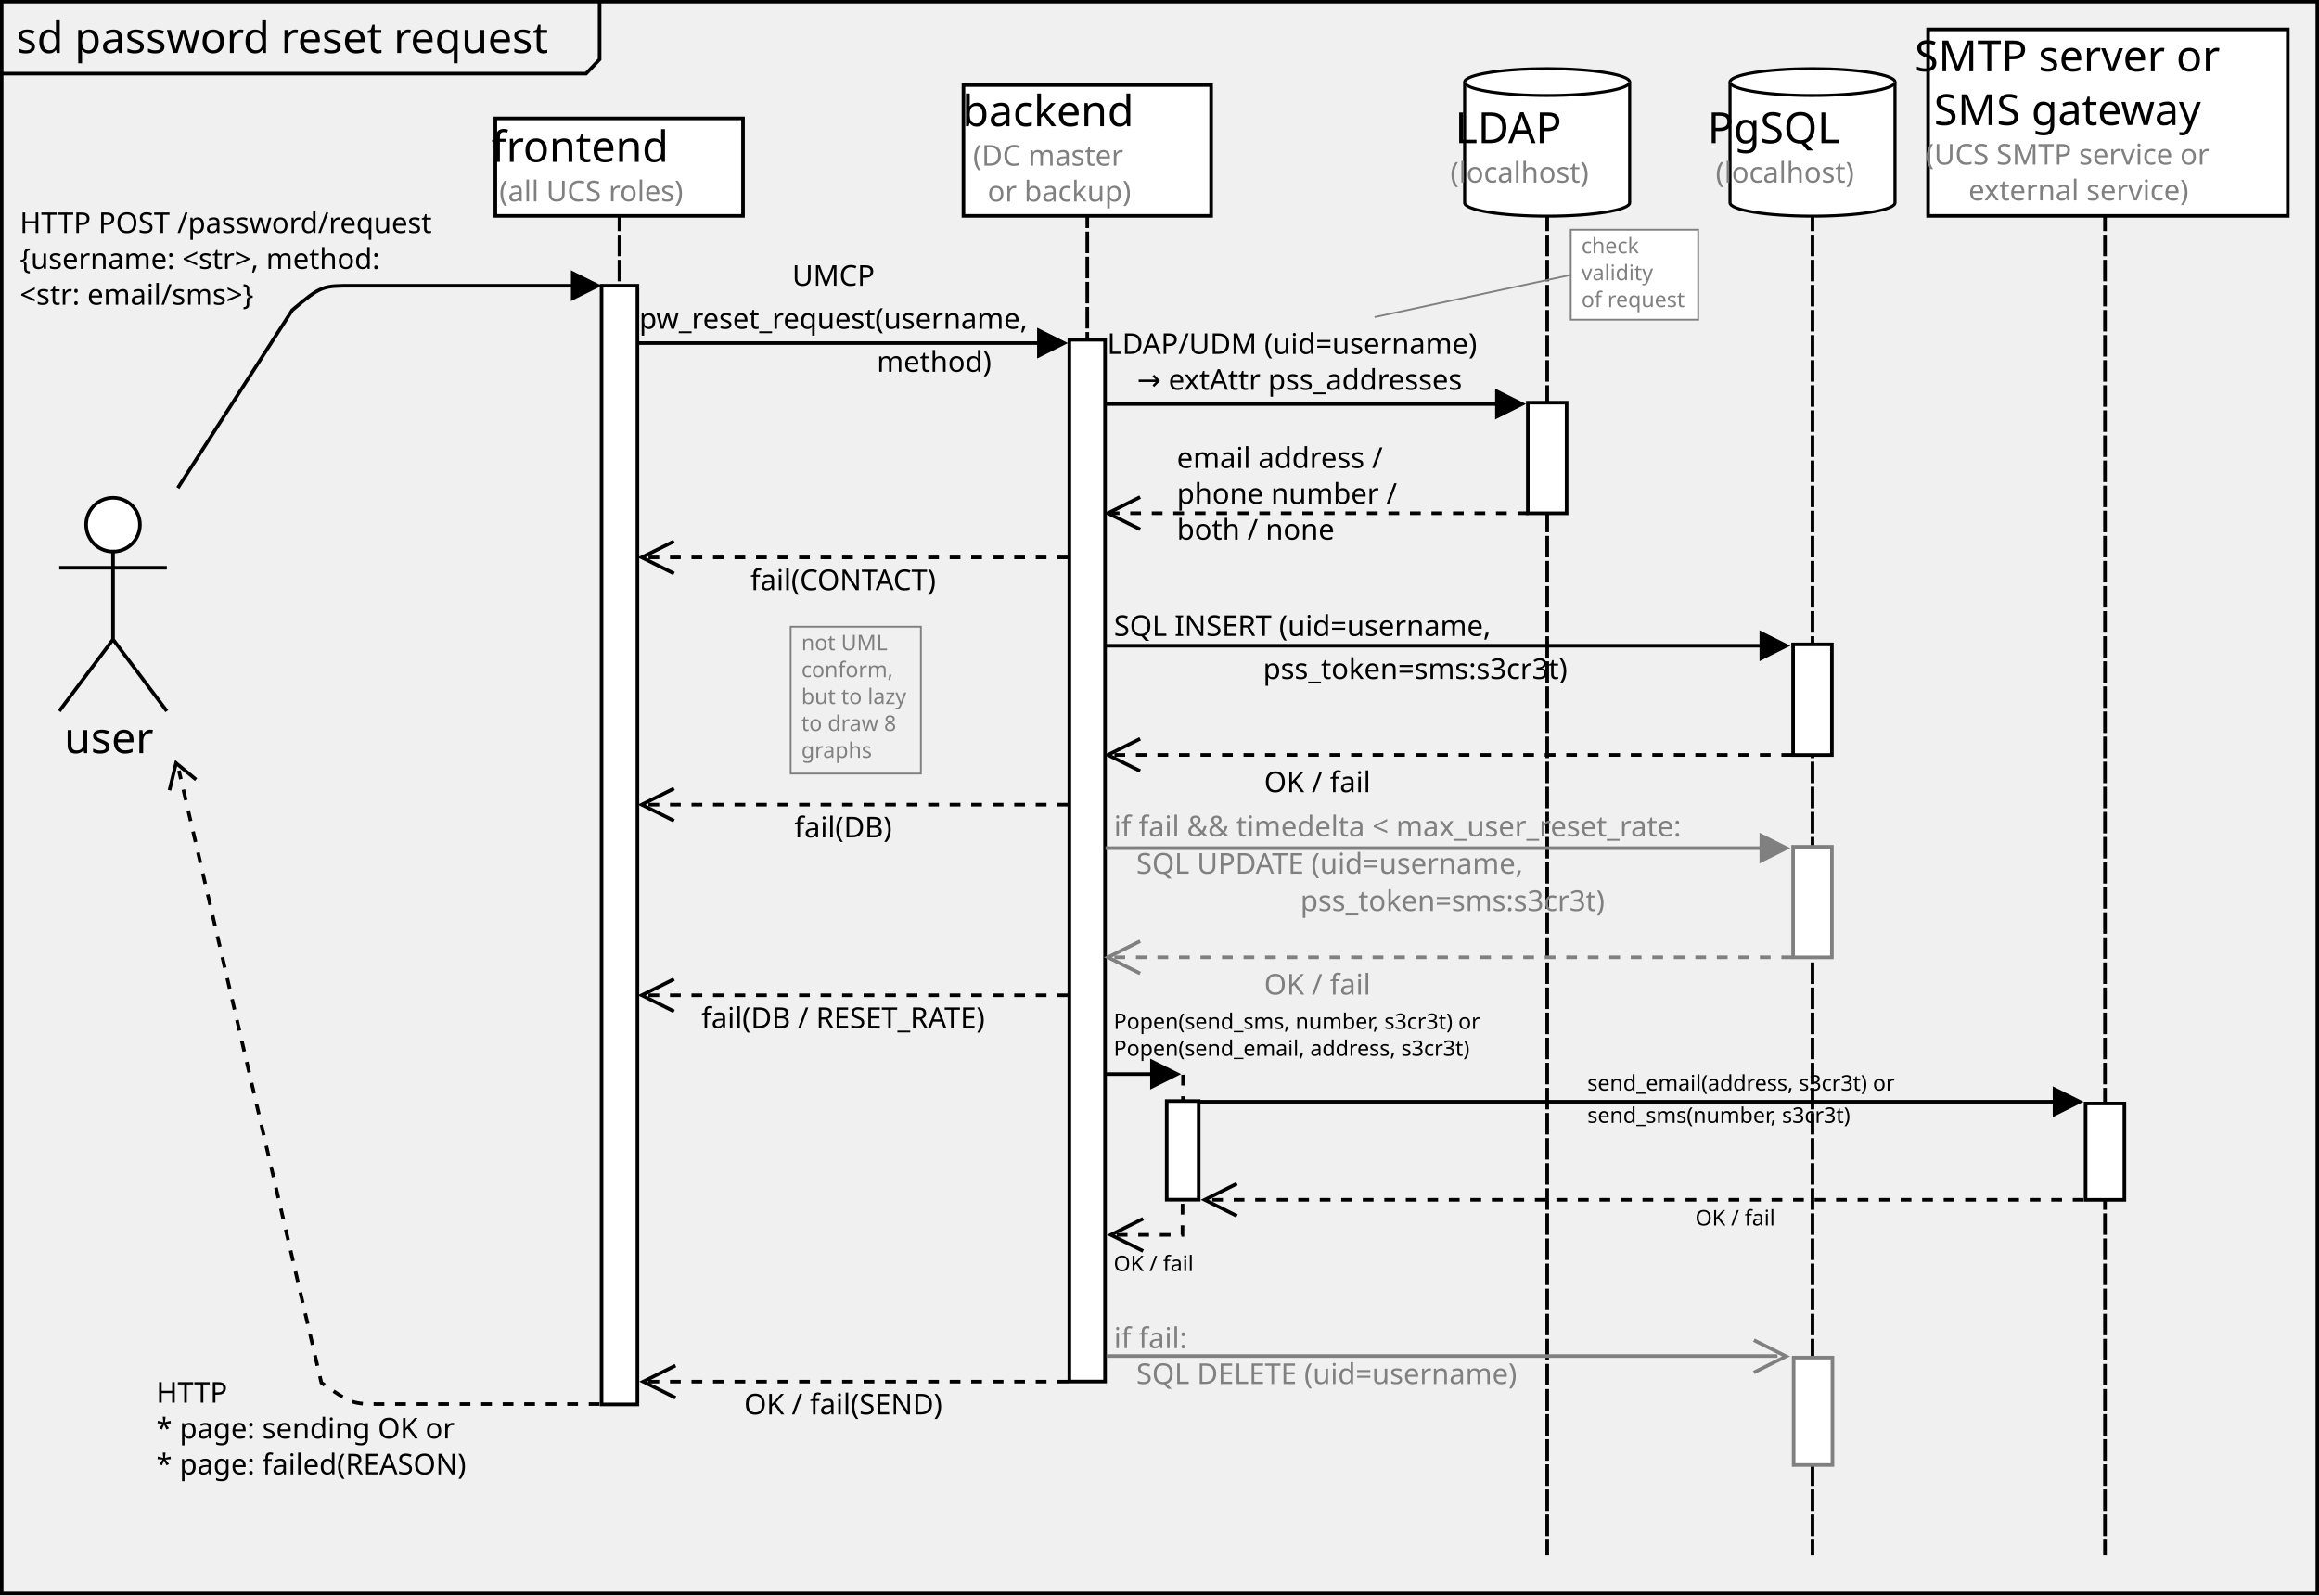
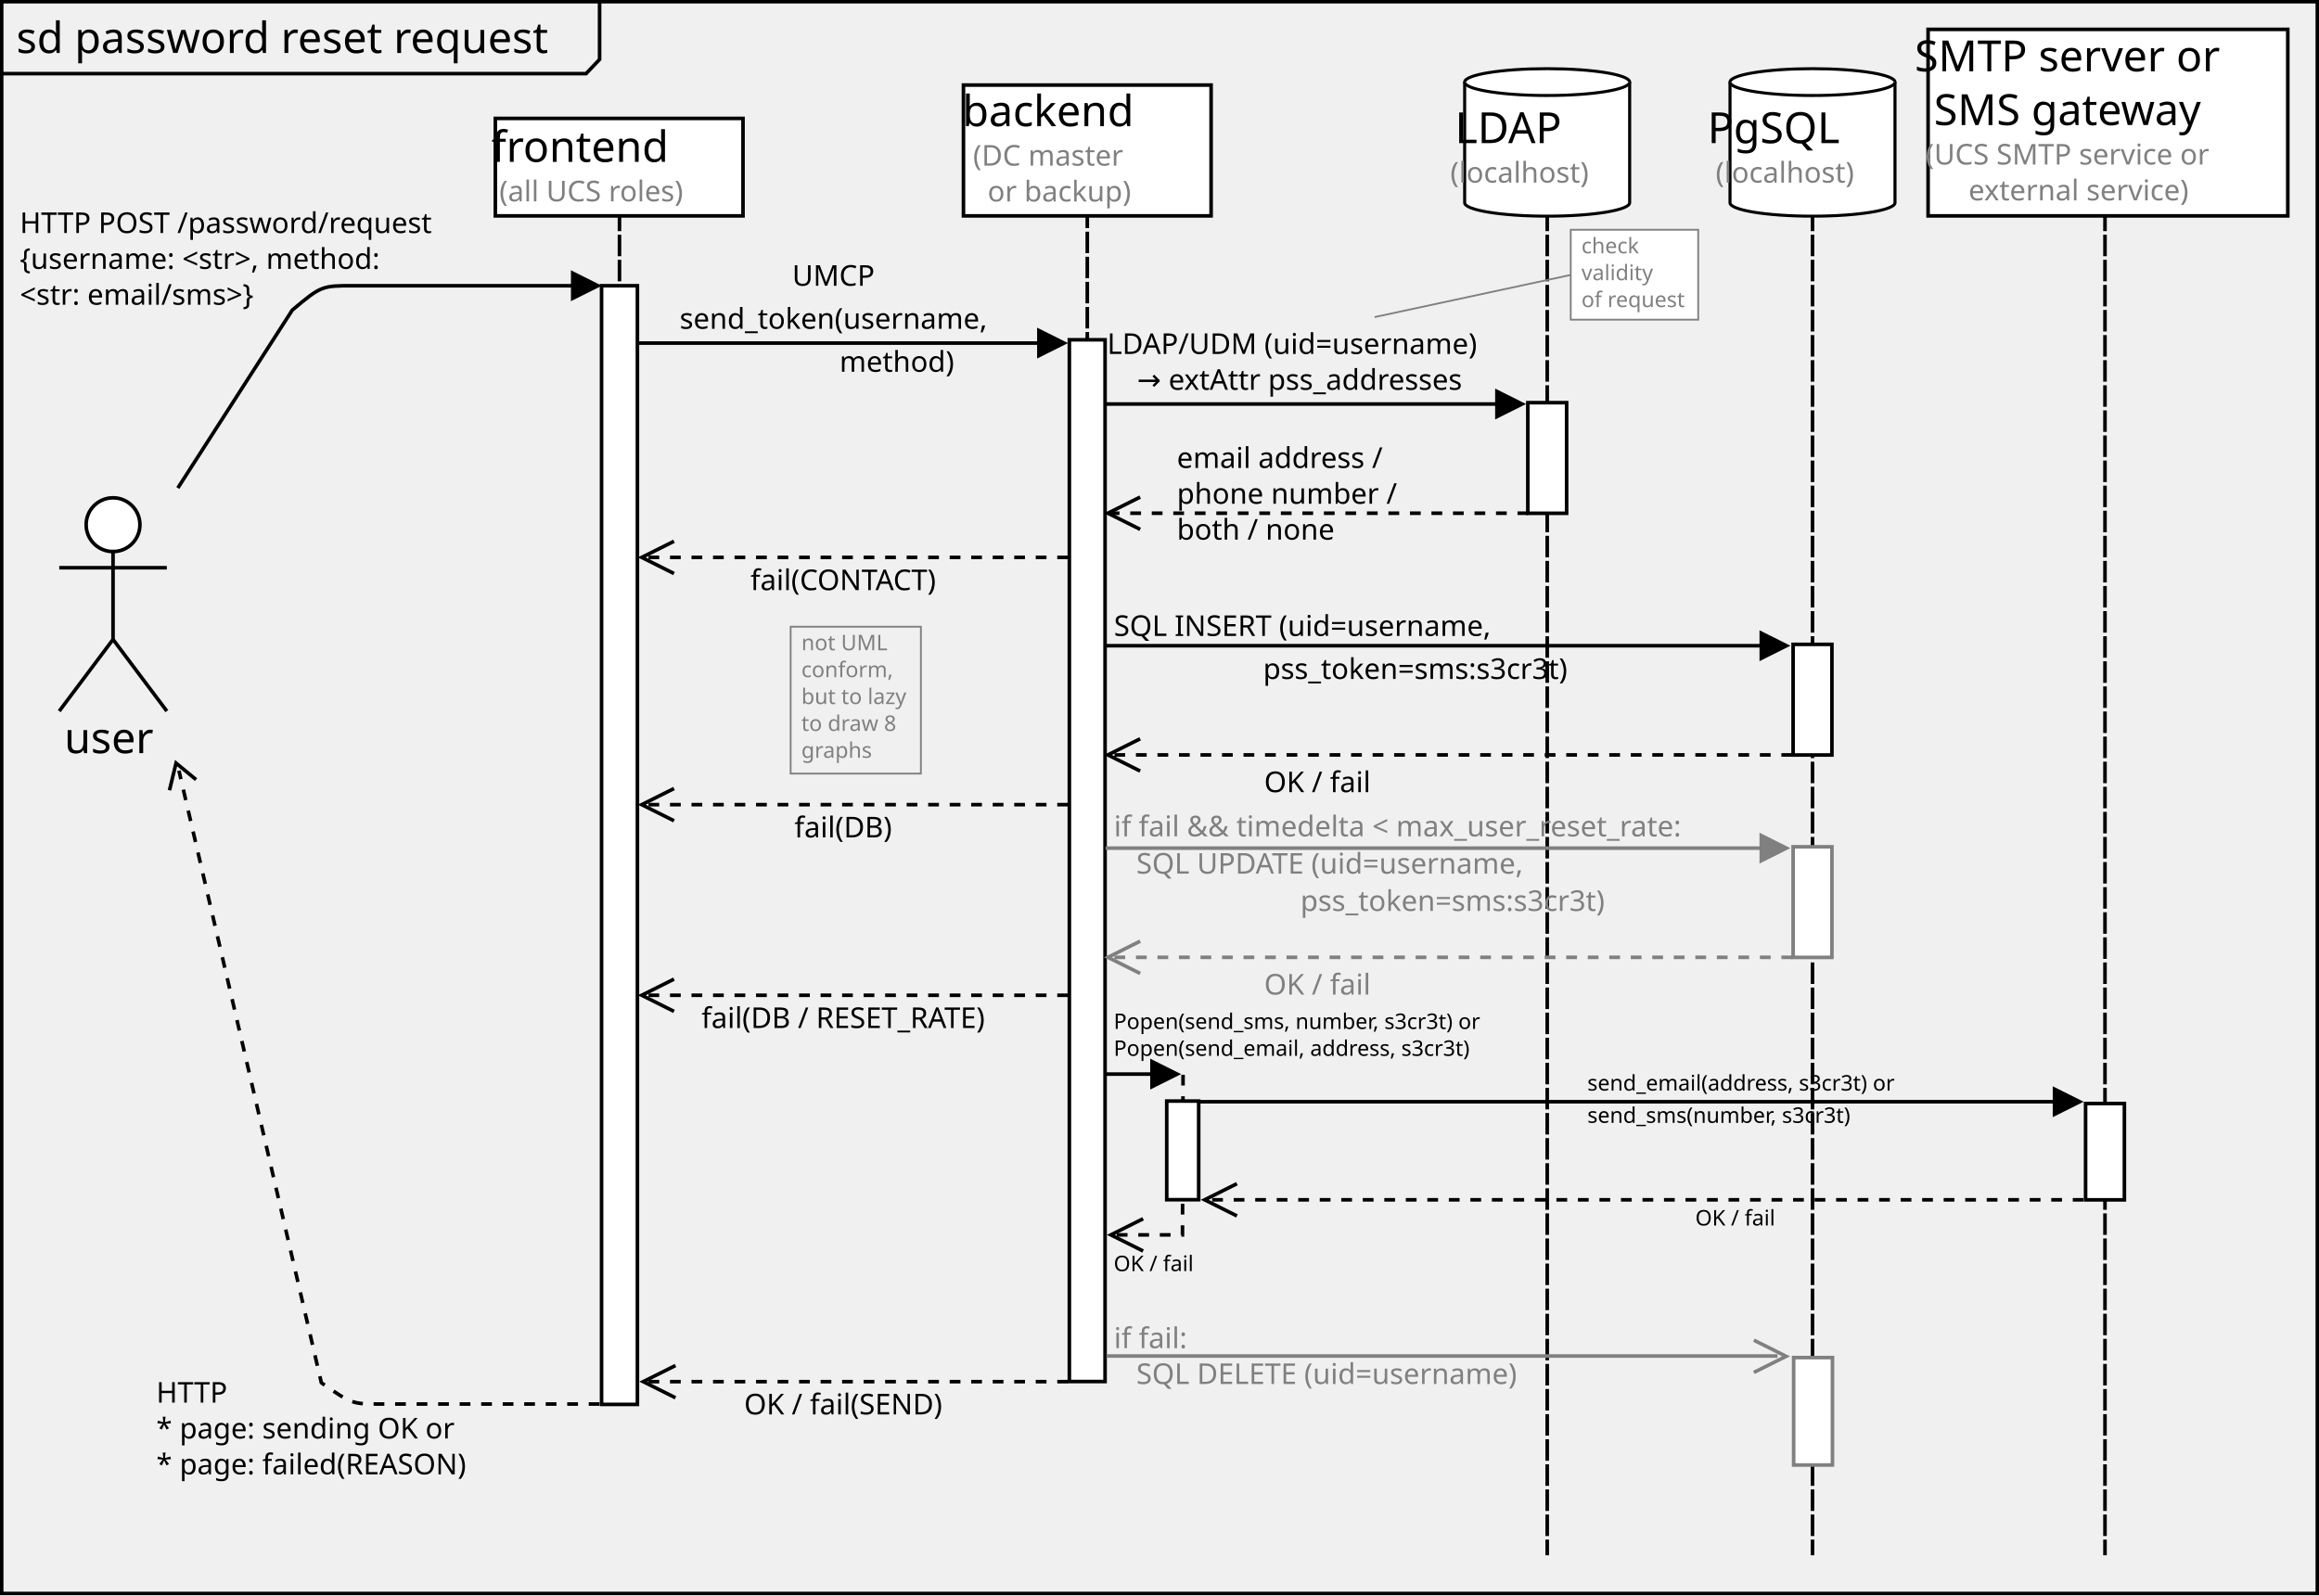
<svg xmlns="http://www.w3.org/2000/svg" width="646.719" height="444.969" version="1.1" content="%3Cmxfile%20userAgent%3D%22Mozilla%2F5.0%20(X11%3B%20Linux%20x86_64)%20AppleWebKit%2F537.36%20(KHTML%2C%20like%20Gecko)%20Chrome%2F47.0.251.0%20Safari%2F537.36%22%20type%3D%22device%22%3E%3Cdiagram%3E7Vrtb6M4E%2F9rIt1zUiMIzdvHpOnTPWlXqtSt9u5T5AQnoAXMgdNN76%2FfMXjA2JBXru3qyIeEjD3jwfP280DPuQv3DwmJvS%2FMpUFvYLn7nrPoDQb21LHgR1Bec8pwOs4J28R35aSS8OT%2FQyVR8m13vkvTykTOWMD9uEpcsyiia16hbVhQXSImWxRfEp7WJDCp33yXezl1MhiV9E%2FU33q4jD2a5iMpf0UZLt2QXcBvMhKMieGQoKzsrpx72LGEMRAjrsL9HQ3EruGG5Lf%2B%2F4bRQsmERlKRwwxSiRcS7KSOszVniaF56pFYXO7CIJ%2FgzF9own3Yn89kRYNHlvrcZxFMWTHOWahMmAX%2BVgxwFgPV42EAf2y4lGvDNIo%2BYeqfkaTyD5SFlCevMAUZpCtID7LRpX6UJkKSp1hnJGlEOsq2EFzuFVzI7arfOml4Zes2CYs4jVygPv%2FRG4wCWG3u%2Bi9wuRWXv5FMwPPdE3wnLKDp%2F3AWLKZMrOFF0gpsU6V0rB3rEVYtmJUQjJkf8SwIhvPecCEoNPEhFiiE%2BIIl3GNbFpHgsaS2Era31bjFeFTCFiNbDdsilq%2BJW1ljlLj99PXrI1CAMaEp5Yf2S89pRbKDsJ8lCfshaAFbf89IoNmfQLDwz1%2F4Z%2B9zMSAkiuuM3ne0jxxUtj5jztWjrlauOEm2oLuamgx7wF2xXbKWjFnubzTRjdW%2FHY0lmzQTSkloQLj%2FUlWgziZS%2BqPwslK0Znz8iwJyHSVPaVfYXiL0w2nSdRtXmdS6WOkkuTyNF%2BtIVSO22aBfqE5WbNpJfjdp8Dsjrn%2BXcGKJY2lMoopHjv7eCYAwD%2FyI3mCAzGCK3YclcBTlpeCbSxoSX2gjanuRJHLBF6adK7Uq7jJTLw3BkrlyJBQwIVql4uejKRuxJaBJTgBNioShK1tDOkv%2F6xIPiykMzV2SelQ4XZZeIgTOEzUl5UMyJRV%2FTkw1ahJpTjVqQjqcaqy%2BNRrdVoGcBM9XZpqxBg9tqS5KyHU0Uo0hR69XDlanlnMW1kHMt9OTklaraco2jwQlrjXiK6XJiw%2B%2BcGo8qhC4PlKujFQDVr9n2jiI0DrFOsU6xTrF3kKxX%2FCIqNdurMBHjoiO1cIR0XaMGvjt6aGupQPoYZkdGpewiMdcqO2nVsId1M6IhLSxB9TOKbQBw51giCuxlz2sP%2BMfgUyGHN0RdDkNGO4S6CMxqGL2CyLb6Q%2FifU1wj%2Bf5GSybtYI%2BdW8AGh2M78wdrlk0ZCtf8BZLjoWUD3T0sPqTCTjQWcePt3ddxOFnnxt03zUENQTBJc5r9rVWZP29Jdi%2BgPXhUUUqjKM1EQ5zZoxCkV3cNbs71l8WjjgYue8BR8zW4fOXu7rW4ceHIw1N8b4NN9nUGC%2FH9ApxTtlQ%2B1GYLI90yPNeSOvlxZEPZdGXsFP9LxQF2UZTEc0hHKIY%2FCNBB%2BkVVn9Y8Ysmr3g33KA%2FczgVq5oeMh0eFtSei6Av1oBexcifF7Mi3xzPJRDrJPBYyruS37H%2BF9HCsOER51ugBdRWCWg1eis1P%2BM5WvlNy9wPepNRb5ql2T2fcS5OBXGaLonrAv5I4a2sD9rUwEfQ%2BotDh3a%2B6Sn2ERGnNjh0ZzEEtdfhqHnfCx8MS8tVTneK5WKPRXBetKJduDr3DBhlrO%2BMHSrIYewgkmgPOzR41gDfobjcs4oafS6M0D3LEHQxjBDvyhQvKebTy3c8nfuf%3C%2Fdiagram%3E%3C%2Fmxfile%3E" id="svg2985">
  <defs id="defs2987" />
  <rect style="fill:none;stroke:#000000;stroke-width:0.967;stroke-miterlimit:4;stroke-opacity:1;stroke-dasharray:none;stroke-dashoffset:0" id="rect4211" width="645.755" height="444.002" x="0.483" y="0.483" />
  <path style="fill:none;stroke:#000000;stroke-width:1;stroke-linecap:butt;stroke-linejoin:miter;stroke-miterlimit:4;stroke-opacity:1;stroke-dasharray:6, 1;stroke-dashoffset:0" d="m 431.486,44.469 0,389.374" id="path4090" />
  <text xml:space="preserve" style="font-size:8px;font-style:normal;font-variant:normal;font-weight:normal;font-stretch:normal;text-align:center;line-height:125%;letter-spacing:0px;word-spacing:0px;writing-mode:lr-tb;text-anchor:middle;fill:#000000;fill-opacity:1;stroke:none;font-family:Sans;-inkscape-font-specification:Sans" x="365.539" y="98.735" id="text4100">
    <tspan id="tspan4102" x="365.539" y="98.735">LDAP/UDM (uid=username)</tspan>
    <tspan x="365.539" y="108.735" id="tspan4104">→ extAttr pss_addresses</tspan>
  </text>
  <path style="fill:none;stroke:#000000;stroke-width:1;stroke-linecap:butt;stroke-linejoin:miter;stroke-miterlimit:4;stroke-opacity:1;stroke-dasharray:6, 1;stroke-dashoffset:0" d="m 172.76,44.469 0,227.756" id="path4056" />
  <g id="g4068" transform="translate(-2.798339,4.286094)">
    <rect y="28.743" x="140.94" height="27.192" width="69.067" id="rect4062" style="fill:#ffffff;fill-opacity:1;stroke:#000000;stroke-width:1;stroke-miterlimit:4;stroke-opacity:1;stroke-dasharray:none;stroke-dashoffset:0" />
    <text id="text4058" y="40.863" x="175.476" style="font-size:12px;font-style:normal;font-variant:normal;font-weight:normal;font-stretch:normal;text-align:center;line-height:125%;letter-spacing:0px;word-spacing:0px;writing-mode:lr-tb;text-anchor:middle;fill:#000000;fill-opacity:1;stroke:none;font-family:Sans;-inkscape-font-specification:Sans" xml:space="preserve">
      <tspan y="40.863" x="175.476" id="tspan4060">frontend</tspan>
      <tspan style="font-size:8px;font-style:normal;font-variant:normal;font-weight:normal;font-stretch:normal;text-align:center;line-height:125%;writing-mode:lr-tb;text-anchor:middle;fill:#808080;fill-opacity:1;font-family:Sans;-inkscape-font-specification:Sans" id="tspan3164" y="51.876" x="175.476">(all UCS roles)</tspan>
    </text>
  </g>
  <path id="path4078" d="m 303.22,57.624 0,323.048" style="fill:none;stroke:#000000;stroke-width:1;stroke-linecap:butt;stroke-linejoin:miter;stroke-miterlimit:4;stroke-opacity:1;stroke-dasharray:6, 1;stroke-dashoffset:0" />
  <g id="g4074" transform="translate(-3.100794,4.286094)">
    <rect style="fill:#ffffff;fill-opacity:1;stroke:#000000;stroke-width:1;stroke-miterlimit:4;stroke-opacity:1;stroke-dasharray:none;stroke-dashoffset:0" id="rect4082" width="69.067" height="36.494" x="271.787" y="19.44" />
    <text xml:space="preserve" style="font-size:12px;font-style:normal;font-variant:normal;font-weight:normal;font-stretch:normal;text-align:center;line-height:125%;letter-spacing:0px;word-spacing:0px;writing-mode:lr-tb;text-anchor:middle;fill:#000000;fill-opacity:1;stroke:none;font-family:Sans;-inkscape-font-specification:Sans" x="306.32" y="30.907" id="text4084">
      <tspan id="tspan4086" x="306.32" y="30.907">backend</tspan>
      <tspan style="font-size:8px;font-style:normal;font-variant:normal;font-weight:normal;font-stretch:normal;text-align:center;line-height:125%;writing-mode:lr-tb;text-anchor:middle;fill:#808080;fill-opacity:1;font-family:Sans;-inkscape-font-specification:Sans" id="tspan3166" x="306.32" y="41.92">(DC master</tspan>
      <tspan style="font-size:8px;font-style:normal;font-variant:normal;font-weight:normal;font-stretch:normal;text-align:center;line-height:125%;writing-mode:lr-tb;text-anchor:middle;fill:#808080;fill-opacity:1;font-family:Sans;-inkscape-font-specification:Sans" id="tspan3168" x="306.32" y="51.92">or backup)</tspan>
    </text>
  </g>
  <g id="g4273" transform="translate(-7.627975,55.73671)">
    <text id="text4257" y="154.353" x="25.545" style="font-size:12px;font-style:normal;font-variant:normal;font-weight:normal;font-stretch:normal;text-align:start;line-height:125%;letter-spacing:0px;word-spacing:0px;writing-mode:lr-tb;text-anchor:start;fill:#000000;fill-opacity:1;stroke:none;font-family:Sans;-inkscape-font-specification:Sans" xml:space="preserve">
      <tspan y="154.353" x="25.545" id="tspan4259">user</tspan>
    </text>
    <g transform="translate(-1.349123,-32.87197)" id="g4106">
      <ellipse style="fill:#ffffff;stroke:#000000" d="m 47.5,123 c 0,4.142 -3.358,7.5 -7.5,7.5 -4.142,0 -7.5,-3.358 -7.5,-7.5 0,-4.142 3.358,-7.5 7.5,-7.5 4.142,0 7.5,3.358 7.5,7.5 z" id="ellipse2991" pointer-events="none" ry="7.5" rx="7.5" cy="123" cx="40" transform="translate(0.5,0.5)" />
      <path style="fill:none;stroke:#000000;stroke-miterlimit:10" id="path2993" pointer-events="none" stroke-miterlimit="10" d="m 40.5,130.5 0,25 m 0,-20 -15,0 m 15,0 15,0 m -15,20 -15,20 m 15,-20 15,20" />
    </g>
  </g>
  <rect style="fill:#ffffff;stroke:#000000" id="rect3003" pointer-events="none" height="312.055" width="10" y="79.702" x="167.76" />
  <g id="g4048" transform="translate(12.34559,34.20193)">
    <path d="M 37.247,101.927 69.153,52.314 C 77.286,45.446 77.515,45.5 86.314,45.5 l 61.066,0" stroke-miterlimit="10" pointer-events="none" id="path3013" style="fill:none;stroke:#000000;stroke-miterlimit:10" />
    <path d="m 154.38,45.5 -7,3.5 0,-7 z" stroke-miterlimit="10" pointer-events="none" id="path3015" style="fill:#000000;stroke:#000000;stroke-miterlimit:10" />
  </g>
  <g id="g4052" transform="translate(12.34559,-1.975852)">
    <path d="m 154.841,393.625 -61.341,0 c -7.442,0 -7.746,0.025 -16.224,-5.934 L 37.553,216.95" stroke-miterlimit="10" pointer-events="none" id="path3025" style="fill:none;stroke:#000000;stroke-miterlimit:10;stroke-dasharray:3, 3" />
    <path d="m 42.334,219.451 -5.582,-4.61 -1.831,7.58" stroke-miterlimit="10" pointer-events="none" id="path3027" style="fill:none;stroke:#000000;stroke-miterlimit:10" />
  </g>
  <rect style="fill:#ffffff;stroke:#000000" id="rect3037" pointer-events="none" height="290.592" width="9.96" y="94.783" x="298.22" />
  <g id="g4044" transform="translate(12.34559,50.20193)">
    <path d="m 165.5,45.5 111.88,0" stroke-miterlimit="10" pointer-events="none" id="path3047" style="fill:none;stroke:#000000;stroke-miterlimit:10" />
    <path d="m 284.38,45.5 -7,3.5 0,-7 z" stroke-miterlimit="10" pointer-events="none" id="path3049" style="fill:#000000;stroke:#000000;stroke-miterlimit:10" />
  </g>
  <g id="g4032" transform="translate(15.44638,-111.5166)" />
  <rect style="fill:#ffffff;stroke:#000000" id="rect3071" pointer-events="none" height="30.859" width="10.822" y="112.324" x="426.075" />
  <g id="g4040" transform="translate(20.0838,52.20193)">
    <path d="M 288.31,60.5 397.38,60.5" stroke-miterlimit="10" pointer-events="none" id="path3081" style="fill:none;stroke:#000000;stroke-miterlimit:10" />
    <path d="m 404.38,60.5 -7,3.5 0,-7 z" stroke-miterlimit="10" pointer-events="none" id="path3083" style="fill:#000000;stroke:#000000;stroke-miterlimit:10" />
  </g>
  <g id="g4036" transform="translate(12.34559,-102.3388)">
    <path d="M 413.857,245.5 297.74,245.5" stroke-miterlimit="10" pointer-events="none" id="path3093" style="fill:none;stroke:#000000;stroke-miterlimit:10;stroke-dasharray:3, 3" />
    <path d="m 305.62,241 -9,4.5 9,4.5" stroke-miterlimit="10" pointer-events="none" id="path3095" style="fill:none;stroke:#000000;stroke-miterlimit:10" />
  </g>
  <text xml:space="preserve" style="font-size:8px;font-style:normal;font-variant:normal;font-weight:normal;font-stretch:normal;text-align:start;line-height:125%;letter-spacing:0px;word-spacing:0px;writing-mode:lr-tb;text-anchor:start;fill:#000000;fill-opacity:1;stroke:none;font-family:Sans;-inkscape-font-specification:Sans" x="5.527" y="65.001" id="text4028">
    <tspan id="tspan4030" x="5.527" y="65.001">HTTP POST /password/request</tspan>
    <tspan x="5.527" y="75.001" id="tspan4341">{username: &lt;str&gt;, method:</tspan>
    <tspan x="5.527" y="85.001" id="tspan4345">&lt;str: email/sms&gt;}</tspan>
  </text>
  <text id="text4130" y="130.528" x="328.203" style="font-size:8px;font-style:normal;font-variant:normal;font-weight:normal;font-stretch:normal;text-align:start;line-height:125%;letter-spacing:0px;word-spacing:0px;writing-mode:lr-tb;text-anchor:start;fill:#000000;fill-opacity:1;stroke:none;font-family:Sans;-inkscape-font-specification:Sans" xml:space="preserve">
    <tspan id="tspan4134" y="130.528" x="328.203">email address / </tspan>
    <tspan y="140.528" x="328.203" id="tspan4176">phone number /</tspan>
    <tspan y="150.528" x="328.203" id="tspan4209">both / none</tspan>
  </text>
  <text xml:space="preserve" style="font-size:8px;font-style:normal;font-variant:normal;font-weight:normal;font-stretch:normal;text-align:center;line-height:150%;letter-spacing:0px;word-spacing:0px;writing-mode:lr-tb;text-anchor:middle;fill:#000000;fill-opacity:1;stroke:none;font-family:Sans;-inkscape-font-specification:Sans" x="237.631" y="79.708" id="text4100-5">
    <tspan x="237.631" y="79.708" id="tspan4104-3">UMCP</tspan>
-     <tspan x="237.631" y="91.708" id="tspan4164">pw_reset_request(username,</tspan>
-     <tspan x="237.631" y="103.708" id="tspan3417">                         method)</tspan>
+     <tspan x="237.631" y="91.708" id="tspan4164">send_token(username,</tspan>
+     <tspan x="237.631" y="103.708" id="tspan3417">               method)</tspan>
  </text>
  <g id="g4438" transform="translate(172.2742,170.5164)">
    <path style="fill:none;stroke:#000000;stroke-miterlimit:10;stroke-dasharray:3, 3" id="path3059" pointer-events="none" stroke-miterlimit="10" d="m 285.5,370.878 -117.76,0" transform="translate(-159.9286,-155.9853)" />
    <path style="fill:none;stroke:#000000;stroke-miterlimit:10" id="path3061" pointer-events="none" stroke-miterlimit="10" d="m 176.031,366.378 -9,4.5 9,4.5" transform="translate(-159.9286,-155.9853)" />
    <text xml:space="preserve" style="font-size:8px;font-style:normal;font-variant:normal;font-weight:normal;font-stretch:normal;text-align:center;line-height:125%;letter-spacing:0px;word-spacing:0px;writing-mode:lr-tb;text-anchor:middle;fill:#000000;fill-opacity:1;stroke:none;font-family:Sans;-inkscape-font-specification:Sans" x="68.07" y="224.029" id="text4166">
      <tspan x="68.07" y="224.029" id="tspan4170">OK / fail(SEND)</tspan>
    </text>
  </g>
  <text id="text4199" y="391.264" x="43.585" style="font-size:8px;font-style:normal;font-variant:normal;font-weight:normal;font-stretch:normal;text-align:start;line-height:125%;letter-spacing:0px;word-spacing:0px;writing-mode:lr-tb;text-anchor:start;fill:#000000;fill-opacity:1;stroke:none;font-family:Sans;-inkscape-font-specification:Sans" xml:space="preserve">
    <tspan y="391.264" x="43.585" id="tspan4201">HTTP</tspan>
    <tspan y="401.264" x="43.585" id="tspan4203">* page: sending OK or</tspan>
    <tspan y="411.264" x="43.585" id="tspan4207">* page: failed(REASON)</tspan>
  </text>
  <text xml:space="preserve" style="font-size:12px;font-style:normal;font-variant:normal;font-weight:normal;font-stretch:normal;text-align:start;line-height:125%;letter-spacing:0px;word-spacing:0px;writing-mode:lr-tb;text-anchor:start;fill:#000000;fill-opacity:1;stroke:none;font-family:Sans;-inkscape-font-specification:Sans" x="4.553" y="14.777" id="text4213">
    <tspan id="tspan4215" x="4.553" y="14.777">sd password reset request</tspan>
  </text>
  <path style="fill:none;stroke:#000000;stroke-width:1px;stroke-linecap:butt;stroke-linejoin:miter;stroke-opacity:1" d="m 0.548,20.533 162.898,0 3.765,-3.959 0,-16.444" id="path4280" />
  <text id="text4408" y="177.395" x="310.649" style="font-size:8px;font-style:normal;font-variant:normal;font-weight:normal;font-stretch:normal;text-align:start;line-height:150%;letter-spacing:0px;word-spacing:0px;writing-mode:lr-tb;text-anchor:start;fill:#000000;fill-opacity:1;stroke:none;font-family:Sans;-inkscape-font-specification:Sans" xml:space="preserve">
    <tspan y="177.395" x="310.649" id="tspan4446">SQL INSERT (uid=username,</tspan>
    <tspan y="189.395" x="310.649" id="tspan9069">                    pss_token=sms:s3cr3t)</tspan>
  </text>
  <g transform="translate(20.0838,119.6242)" id="g4416">
    <path style="fill:none;stroke:#000000;stroke-miterlimit:10" id="path4418" pointer-events="none" stroke-miterlimit="10" d="m 288.213,60.5 182.893,0" />
    <path style="fill:#000000;stroke:#000000;stroke-miterlimit:10" id="path4420" pointer-events="none" stroke-miterlimit="10" d="m 478.106,60.5 -7,3.5 0,-7 z" />
  </g>
  <g transform="translate(12.34559,-34.91659)" id="g4422">
    <path style="fill:none;stroke:#000000;stroke-miterlimit:10;stroke-dasharray:3, 3" id="path4424" pointer-events="none" stroke-miterlimit="10" d="M 487.446,245.5 297.74,245.5" />
    <path style="fill:none;stroke:#000000;stroke-miterlimit:10" id="path4426" pointer-events="none" stroke-miterlimit="10" d="m 305.62,241 -9,4.5 9,4.5" />
  </g>
  <text xml:space="preserve" style="font-size:8px;font-style:normal;font-variant:normal;font-weight:normal;font-stretch:normal;text-align:start;line-height:125%;letter-spacing:0px;word-spacing:0px;writing-mode:lr-tb;text-anchor:start;fill:#000000;fill-opacity:1;stroke:none;font-family:Sans;-inkscape-font-specification:Sans" x="352.539" y="220.972" id="text4428">
    <tspan id="tspan4434" x="352.539" y="220.972">OK / fail</tspan>
  </text>
  <text xml:space="preserve" style="font-size:6px;font-style:normal;font-variant:normal;font-weight:normal;font-stretch:normal;text-align:start;line-height:125%;letter-spacing:0px;word-spacing:0px;writing-mode:lr-tb;text-anchor:start;fill:#000000;fill-opacity:1;stroke:none;font-family:Sans;-inkscape-font-specification:Sans" x="310.587" y="287.024" id="text3447">
    <tspan x="310.587" y="287.024" id="tspan3473">Popen(send_sms, number, s3cr3t) or</tspan>
    <tspan x="310.587" y="294.524" id="tspan3477">Popen(send_email, address, s3cr3t)</tspan>
  </text>
  <g id="g3455" transform="translate(20.0838,239.1205)">
    <path d="m 288.213,60.5 12.967,0" stroke-miterlimit="10" pointer-events="none" id="path3457" style="fill:none;stroke:#000000;stroke-miterlimit:10" />
    <path d="m 308.18,60.5 -7,3.5 0,-7 z" stroke-miterlimit="10" pointer-events="none" id="path3459" style="fill:#000000;stroke:#000000;stroke-miterlimit:10" />
  </g>
  <path style="fill:none;stroke:#000000;stroke-miterlimit:10;stroke-dasharray:3, 3" id="path3463" pointer-events="none" stroke-miterlimit="10" d="m 329.93,299.795 -0.161,44.674 -18.862,0" />
  <path style="fill:none;stroke:#000000;stroke-miterlimit:10" id="path3465" pointer-events="none" stroke-miterlimit="10" d="m 318.788,339.969 -9,4.5 9,4.5" />
  <text id="text3467" y="354.583" x="310.581" style="font-size:6px;font-style:normal;font-variant:normal;font-weight:normal;font-stretch:normal;text-align:start;line-height:125%;letter-spacing:0px;word-spacing:0px;writing-mode:lr-tb;text-anchor:start;fill:#000000;fill-opacity:1;stroke:none;font-family:Sans;-inkscape-font-specification:Sans" xml:space="preserve">
    <tspan y="354.583" x="310.581" id="tspan3469">OK / fail</tspan>
  </text>
  <g transform="translate(172.2742,9.563952)" id="g3479">
    <path transform="translate(-159.9286,-155.9853)" d="m 285.5,370.878 -117.76,0" stroke-miterlimit="10" pointer-events="none" id="path3481" style="fill:none;stroke:#000000;stroke-miterlimit:10;stroke-dasharray:3, 3" />
    <path transform="translate(-159.9286,-155.9853)" d="m 175.62,366.378 -9,4.5 9,4.5" stroke-miterlimit="10" pointer-events="none" id="path3483" style="fill:none;stroke:#000000;stroke-miterlimit:10" />
    <text id="text3485" y="224.029" x="68.07" style="font-size:8px;font-style:normal;font-variant:normal;font-weight:normal;font-stretch:normal;text-align:center;line-height:125%;letter-spacing:0px;word-spacing:0px;writing-mode:lr-tb;text-anchor:middle;fill:#000000;fill-opacity:1;stroke:none;font-family:Sans;-inkscape-font-specification:Sans" xml:space="preserve">
      <tspan id="tspan3487" y="224.029" x="68.07">fail(DB)</tspan>
    </text>
  </g>
  <g id="g3489" transform="translate(172.2742,-59.40786)">
    <path style="fill:none;stroke:#000000;stroke-miterlimit:10;stroke-dasharray:3, 3" id="path3491" pointer-events="none" stroke-miterlimit="10" d="m 285.5,370.878 -117.76,0" transform="translate(-159.9286,-155.9853)" />
    <path style="fill:none;stroke:#000000;stroke-miterlimit:10" id="path3493" pointer-events="none" stroke-miterlimit="10" d="m 175.62,366.378 -9,4.5 9,4.5" transform="translate(-159.9286,-155.9853)" />
    <text xml:space="preserve" style="font-size:8px;font-style:normal;font-variant:normal;font-weight:normal;font-stretch:normal;text-align:center;line-height:125%;letter-spacing:0px;word-spacing:0px;writing-mode:lr-tb;text-anchor:middle;fill:#000000;fill-opacity:1;stroke:none;font-family:Sans;-inkscape-font-specification:Sans" x="68.07" y="224.029" id="text3495">
      <tspan x="68.07" y="224.029" id="tspan3497">fail(CONTACT)</tspan>
    </text>
  </g>
  <g transform="translate(-157.0828,110.317)" id="g3499">
    <rect style="fill:none;stroke:#808080;stroke-width:0.5;stroke-miterlimit:4;stroke-opacity:1;stroke-dasharray:none;stroke-dashoffset:0" id="rect3501" width="36.32" height="40.976" x="377.579" y="64.5" />
    <text xml:space="preserve" style="font-size:6px;font-style:normal;font-variant:normal;font-weight:normal;font-stretch:normal;text-align:start;line-height:125%;letter-spacing:0px;word-spacing:0px;writing-mode:lr-tb;text-anchor:start;fill:#808080;fill-opacity:1;stroke:none;font-family:Sans;-inkscape-font-specification:Sans" x="380.564" y="71.069" id="text3503">
      <tspan x="380.564" y="71.069" id="tspan3509">not UML</tspan>
      <tspan x="380.564" y="78.569" id="tspan3518">conform,</tspan>
      <tspan x="380.564" y="86.069" id="tspan3520">but to lazy</tspan>
      <tspan x="380.564" y="93.569" id="tspan3522">to draw 8</tspan>
      <tspan x="380.564" y="101.069" id="tspan3524">graphs</tspan>
    </text>
  </g>
  <rect style="fill:#ffffff;stroke:#000000;stroke-width:1;stroke-miterlimit:4;stroke-opacity:1;stroke-dasharray:none" id="rect3526" pointer-events="none" height="27.516" width="8.912" y="307.14" x="325.376" />
  <text xml:space="preserve" style="font-size:6px;font-style:normal;font-variant:normal;font-weight:normal;font-stretch:normal;text-align:start;line-height:150%;letter-spacing:0px;word-spacing:0px;writing-mode:lr-tb;text-anchor:start;fill:#000000;fill-opacity:1;stroke:none;font-family:Sans;-inkscape-font-specification:Sans" x="442.681" y="304.209" id="text4302">
    <tspan x="442.681" y="304.209" id="tspan4400">send_email(address, s3cr3t) or</tspan>
    <tspan x="442.681" y="313.209" id="tspan4408">send_sms(number, s3cr3t)</tspan>
  </text>
  <text id="text4354" y="341.84" x="472.783" style="font-size:6px;font-style:normal;font-variant:normal;font-weight:normal;font-stretch:normal;text-align:start;line-height:125%;letter-spacing:0px;word-spacing:0px;writing-mode:lr-tb;text-anchor:start;fill:#000000;fill-opacity:1;stroke:none;font-family:Sans;-inkscape-font-specification:Sans" xml:space="preserve">
    <tspan id="tspan4358" y="341.84" x="472.783">OK / fail</tspan>
  </text>
  <path id="path4364" d="m 587.037,44.469 0,389.374" style="fill:none;stroke:#000000;stroke-width:1;stroke-linecap:butt;stroke-linejoin:miter;stroke-miterlimit:4;stroke-opacity:1;stroke-dasharray:6, 1;stroke-dashoffset:0" />
  <g transform="translate(152.4497,-20.16021)" id="g4366">
    <rect style="fill:#ffffff;fill-opacity:1;stroke:#000000;stroke-width:1;stroke-miterlimit:4;stroke-opacity:1;stroke-dasharray:none;stroke-dashoffset:0" id="rect4368" width="100.311" height="52.026" x="385.254" y="28.355" />
    <text xml:space="preserve" style="font-size:12px;font-style:normal;font-variant:normal;font-weight:normal;font-stretch:normal;text-align:center;line-height:125%;letter-spacing:0px;word-spacing:0px;writing-mode:lr-tb;text-anchor:middle;fill:#000000;fill-opacity:1;stroke:none;font-family:Sans;-inkscape-font-specification:Sans" x="435.02" y="40.042" id="text4370">
      <tspan id="tspan4372" x="435.02" y="40.042">SMTP server or</tspan>
      <tspan x="435.02" y="55.042" id="tspan4374" style="font-size:12px;font-style:normal;font-variant:normal;font-weight:normal;font-stretch:normal;text-align:center;line-height:125%;writing-mode:lr-tb;text-anchor:middle;fill:#000000;fill-opacity:1;font-family:Sans;-inkscape-font-specification:Sans">SMS gateway</tspan>
      <tspan x="435.02" y="66.055" style="font-size:8px;font-style:normal;font-variant:normal;font-weight:normal;font-stretch:normal;text-align:center;line-height:125%;writing-mode:lr-tb;text-anchor:middle;fill:#808080;fill-opacity:1;font-family:Sans;-inkscape-font-specification:Sans" id="tspan3414">(UCS SMTP service or</tspan>
      <tspan x="435.02" y="76.055" style="font-size:8px;font-style:normal;font-variant:normal;font-weight:normal;font-stretch:normal;text-align:center;line-height:125%;writing-mode:lr-tb;text-anchor:middle;fill:#808080;fill-opacity:1;font-family:Sans;-inkscape-font-specification:Sans" id="tspan3416">external service)</tspan>
    </text>
  </g>
  <rect style="fill:#ffffff;stroke:#000000" id="rect4380" pointer-events="none" height="26.872" width="10.822" y="307.824" x="581.626" />
  <g id="g4382" transform="translate(62.52592,246.826)">
    <path d="m 272.18,60.5 238.257,0" stroke-miterlimit="10" pointer-events="none" id="path4384" style="fill:none;stroke:#000000;stroke-miterlimit:10" />
    <path d="m 517.437,60.5 -7,3.5 0,-7 z" stroke-miterlimit="10" pointer-events="none" id="path4386" style="fill:#000000;stroke:#000000;stroke-miterlimit:10" />
  </g>
  <path style="fill:none;stroke:#000000;stroke-miterlimit:10;stroke-dasharray:3, 3" id="path4390" pointer-events="none" stroke-miterlimit="10" d="m 581.05,334.684 -243.974,0" />
  <path style="fill:none;stroke:#000000;stroke-miterlimit:10" id="path4392" pointer-events="none" stroke-miterlimit="10" d="m 344.956,330.184 -9,4.5 9,4.5" />
  <text xml:space="preserve" style="font-size:8px;font-style:normal;font-variant:normal;font-weight:normal;font-stretch:normal;text-align:start;line-height:125%;letter-spacing:0px;word-spacing:0px;writing-mode:lr-tb;text-anchor:start;fill:#808080;fill-opacity:1;stroke:none;font-family:Sans;-inkscape-font-specification:Sans" x="310.649" y="376.059" id="text4731">
    <tspan id="tspan4735" x="310.649" y="376.059">if fail:</tspan>
    <tspan x="310.649" y="386.059" id="tspan4480">   SQL DELETE (uid=username)</tspan>
  </text>
  <g id="g4952" transform="translate(73.72593,31.96652)">
    <path style="fill:none;stroke:#808080;stroke-miterlimit:10;stroke-opacity:1" id="path4947" pointer-events="none" stroke-miterlimit="10" d="m 415.385,341.872 9,4.5 -9,4.5" />
    <g transform="translate(20.0838,285.7901)" id="g4739">
      <path style="fill:none;stroke:#808080;stroke-miterlimit:10;stroke-opacity:1" id="path4741" pointer-events="none" stroke-miterlimit="10" d="m 214.761,60.5 187.141,0" />
    </g>
  </g>
  <g id="g4461" transform="translate(60.46549,-0.4088782)" style="fill:#ffffff;fill-opacity:1">
    <g id="g4187">
      <path transform="translate(-60.46549,4.419842)" id="path4467" d="M 439.128,72.448 383.336,84.442" style="fill:none;stroke:#808080;stroke-width:0.5;stroke-linecap:butt;stroke-linejoin:miter;stroke-miterlimit:4;stroke-opacity:1;stroke-dasharray:none" />
      <rect style="fill:#ffffff;fill-opacity:1;stroke:#808080;stroke-width:0.5;stroke-miterlimit:4;stroke-opacity:1;stroke-dasharray:none;stroke-dashoffset:0" id="rect4453" width="35.545" height="25.08" x="377.579" y="64.5" />
      <text xml:space="preserve" style="font-size:6px;font-style:normal;font-variant:normal;font-weight:normal;font-stretch:normal;text-align:start;line-height:125%;letter-spacing:0px;word-spacing:0px;writing-mode:lr-tb;text-anchor:start;fill:#808080;fill-opacity:1;stroke:none;font-family:Sans;-inkscape-font-specification:Sans" x="380.564" y="71.069" id="text4455">
        <tspan id="tspan4457" x="380.564" y="71.069">check</tspan>
        <tspan id="tspan4469" x="380.564" y="78.569">validity</tspan>
        <tspan x="380.564" y="86.069" id="tspan4459">of request</tspan>
      </text>
    </g>
  </g>
  <g id="g5942" transform="translate(6.223126,0.0514414)">
    <g transform="matrix(0.8520564,0,0,-0.8311646,359.2971,98.39693)" style="fill:#ffffff;fill-opacity:1;stroke:#000000;stroke-width:1.001;stroke-miterlimit:10.433;stroke-dasharray:none" xml:space="preserve" id="g2168">
      <path style="fill:#ffffff;fill-opacity:1;stroke-width:1.001;stroke-miterlimit:10.433;stroke-dasharray:none" d="m 50.398,50.398 v 40.5 c 0,2.485 12.102,4.5 27,4.5 14.899,0 27.002,-2.015 27.002,-4.5 v -40.5 c 0,-2.48 -12.103,-4.5 -27.002,-4.5 -14.898,0 -27,2.02 -27,4.5 z" id="path2170" />
      <path style="fill:#ffffff;fill-opacity:1;stroke-width:1.001;stroke-miterlimit:10.433;stroke-dasharray:none" d="m 50.398,90.898 0.036,-0.231 0.104,-0.228 0.172,-0.225 0.237,-0.221 0.302,-0.218 0.364,-0.213 0.425,-0.209 0.484,-0.204 0.541,-0.199 0.597,-0.194 0.65,-0.189 0.703,-0.182 0.753,-0.177 0.802,-0.17 0.849,-0.163 0.894,-0.157 0.938,-0.149 0.98,-0.141 1.021,-0.134 1.058,-0.126 1.096,-0.117 1.13,-0.108 1.165,-0.1 1.195,-0.09 1.226,-0.081 1.254,-0.071 1.281,-0.061 1.306,-0.05 1.329,-0.04 1.35,-0.028 1.37,-0.018 1.388,-0.006 c 14.899,0 27.002,2.02 27.002,4.5" id="path2172" />
    </g>
    <text id="text4096-6" y="39.878" x="425.344" style="font-size:12px;font-style:normal;font-variant:normal;font-weight:normal;font-stretch:normal;text-align:center;line-height:125%;letter-spacing:0px;word-spacing:0px;writing-mode:lr-tb;text-anchor:middle;fill:#000000;fill-opacity:1;stroke:none;font-family:Sans;-inkscape-font-specification:Sans" xml:space="preserve">
      <tspan y="39.878" x="425.344" id="tspan4098-7">LDAP</tspan>
      <tspan style="font-size:8px;font-style:normal;font-variant:normal;font-weight:normal;font-stretch:normal;text-align:center;line-height:125%;writing-mode:lr-tb;text-anchor:middle;fill:#808080;fill-opacity:1;font-family:Sans;-inkscape-font-specification:Sans" id="tspan3170-1" y="50.891" x="425.344">(localhost)</tspan>
    </text>
  </g>
  <path id="path8543" d="m 505.469,44.469 0,389.374" style="fill:none;stroke:#000000;stroke-width:1;stroke-linecap:butt;stroke-linejoin:miter;stroke-miterlimit:4;stroke-opacity:1;stroke-dasharray:6, 1;stroke-dashoffset:0" />
  <g transform="translate(80.22313,0.0514414)" id="g8545">
    <g id="g8547" xml:space="preserve" style="fill:#ffffff;fill-opacity:1;stroke:#000000;stroke-width:1.001;stroke-miterlimit:10.433;stroke-dasharray:none" transform="matrix(0.8520564,0,0,-0.8311646,359.2971,98.39693)">
      <path id="path8549" d="m 50.398,50.398 v 40.5 c 0,2.485 12.102,4.5 27,4.5 14.899,0 27.002,-2.015 27.002,-4.5 v -40.5 c 0,-2.48 -12.103,-4.5 -27.002,-4.5 -14.898,0 -27,2.02 -27,4.5 z" style="fill:#ffffff;fill-opacity:1;stroke-width:1.001;stroke-miterlimit:10.433;stroke-dasharray:none" />
      <path id="path8551" d="m 50.398,90.898 0.036,-0.231 0.104,-0.228 0.172,-0.225 0.237,-0.221 0.302,-0.218 0.364,-0.213 0.425,-0.209 0.484,-0.204 0.541,-0.199 0.597,-0.194 0.65,-0.189 0.703,-0.182 0.753,-0.177 0.802,-0.17 0.849,-0.163 0.894,-0.157 0.938,-0.149 0.98,-0.141 1.021,-0.134 1.058,-0.126 1.096,-0.117 1.13,-0.108 1.165,-0.1 1.195,-0.09 1.226,-0.081 1.254,-0.071 1.281,-0.061 1.306,-0.05 1.329,-0.04 1.35,-0.028 1.37,-0.018 1.388,-0.006 c 14.899,0 27.002,2.02 27.002,4.5" style="fill:#ffffff;fill-opacity:1;stroke-width:1.001;stroke-miterlimit:10.433;stroke-dasharray:none" />
    </g>
    <text xml:space="preserve" style="font-size:12px;font-style:normal;font-variant:normal;font-weight:normal;font-stretch:normal;text-align:center;line-height:125%;letter-spacing:0px;word-spacing:0px;writing-mode:lr-tb;text-anchor:middle;fill:#000000;fill-opacity:1;stroke:none;font-family:Sans;-inkscape-font-specification:Sans" x="425.344" y="39.878" id="text8553">
      <tspan id="tspan8555" x="425.344" y="39.878">PgSQL</tspan>
      <tspan x="425.344" y="50.891" id="tspan8557" style="font-size:8px;font-style:normal;font-variant:normal;font-weight:normal;font-stretch:normal;text-align:center;line-height:125%;writing-mode:lr-tb;text-anchor:middle;fill:#808080;fill-opacity:1;font-family:Sans;-inkscape-font-specification:Sans">(localhost)</tspan>
    </text>
  </g>
  <rect x="500.057" y="179.746" width="10.822" height="30.859" pointer-events="none" id="rect4414" style="fill:#ffffff;stroke:#000000" />
  <g id="g3673" transform="translate(20.0838,176.0834)">
    <path d="m 288.213,60.5 182.893,0" stroke-miterlimit="10" pointer-events="none" id="path3675" style="fill:none;stroke:#808080;stroke-miterlimit:10;stroke-opacity:1" />
    <path d="m 478.106,60.5 -7,3.5 0,-7 z" stroke-miterlimit="10" pointer-events="none" id="path3677" style="fill:#808080;fill-opacity:1;stroke:#808080;stroke-miterlimit:10;stroke-opacity:1" />
  </g>
  <g id="g3679" transform="translate(12.34559,21.54267)">
    <path d="M 487.446,245.5 297.74,245.5" stroke-miterlimit="10" pointer-events="none" id="path3681" style="fill:none;stroke:#808080;stroke-miterlimit:10;stroke-opacity:1;stroke-dasharray:3, 3" />
    <path d="m 305.62,241 -9,4.5 9,4.5" stroke-miterlimit="10" pointer-events="none" id="path3683" style="fill:none;stroke:#808080;stroke-miterlimit:10;stroke-opacity:1" />
  </g>
  <text id="text3685" y="277.432" x="352.539" style="font-size:8px;font-style:normal;font-variant:normal;font-weight:normal;font-stretch:normal;text-align:start;line-height:125%;letter-spacing:0px;word-spacing:0px;writing-mode:lr-tb;text-anchor:start;fill:#808080;fill-opacity:1;stroke:none;font-family:Sans;-inkscape-font-specification:Sans" xml:space="preserve">
    <tspan y="277.432" x="352.539" id="tspan3687">OK / fail</tspan>
  </text>
  <rect style="fill:#ffffff;stroke:#808080;stroke-opacity:1" id="rect3689" pointer-events="none" height="30.859" width="10.822" y="236.206" x="500.057" />
  <g id="g4465" transform="translate(172.2742,62.73432)">
    <path style="fill:none;stroke:#000000;stroke-miterlimit:10;stroke-dasharray:3, 3" id="path4468" pointer-events="none" stroke-miterlimit="10" d="m 285.5,370.878 -117.76,0" transform="translate(-159.9286,-155.9853)" />
    <path style="fill:none;stroke:#000000;stroke-miterlimit:10" id="path4470" pointer-events="none" stroke-miterlimit="10" d="m 175.62,366.378 -9,4.5 9,4.5" transform="translate(-159.9286,-155.9853)" />
    <text xml:space="preserve" style="font-size:8px;font-style:normal;font-variant:normal;font-weight:normal;font-stretch:normal;text-align:center;line-height:125%;letter-spacing:0px;word-spacing:0px;writing-mode:lr-tb;text-anchor:middle;fill:#000000;fill-opacity:1;stroke:none;font-family:Sans;-inkscape-font-specification:Sans" x="68.07" y="224.029" id="text4472">
      <tspan x="68.07" y="224.029" id="tspan4474">fail(DB / RESET_RATE)</tspan>
    </text>
  </g>
  <rect style="fill:#ffffff;stroke:#808080;stroke-opacity:1" id="rect4737" pointer-events="none" height="29.969" width="10.822" y="378.694" x="500.212" />
  <text xml:space="preserve" style="font-size:8px;font-style:normal;font-variant:normal;font-weight:normal;font-stretch:normal;text-align:start;line-height:130%;letter-spacing:0px;word-spacing:0px;writing-mode:lr-tb;text-anchor:start;fill:#000000;fill-opacity:1;stroke:none;font-family:Sans;-inkscape-font-specification:Sans" x="310.649" y="233.306" id="text3667">
    <tspan id="tspan3669" x="310.649" y="233.306" style="font-size:8px;font-style:normal;font-variant:normal;font-weight:normal;font-stretch:normal;text-align:start;line-height:130%;writing-mode:lr-tb;text-anchor:start;fill:#808080;fill-opacity:1;font-family:Sans;-inkscape-font-specification:Sans">if fail &amp;&amp; timedelta &lt; max_user_reset_rate:</tspan>
    <tspan x="310.649" y="243.706" id="tspan3691" style="font-size:8px;font-style:normal;font-variant:normal;font-weight:normal;font-stretch:normal;text-align:start;line-height:130%;writing-mode:lr-tb;text-anchor:start;fill:#808080;fill-opacity:1;font-family:Sans;-inkscape-font-specification:Sans">   SQL UPDATE (uid=username,</tspan>
    <tspan x="310.649" y="254.106" style="font-size:8px;font-style:normal;font-variant:normal;font-weight:normal;font-stretch:normal;text-align:start;line-height:130%;writing-mode:lr-tb;text-anchor:start;fill:#808080;fill-opacity:1;font-family:Sans;-inkscape-font-specification:Sans" id="tspan4478">                         pss_token=sms:s3cr3t)</tspan>
  </text>
</svg>
